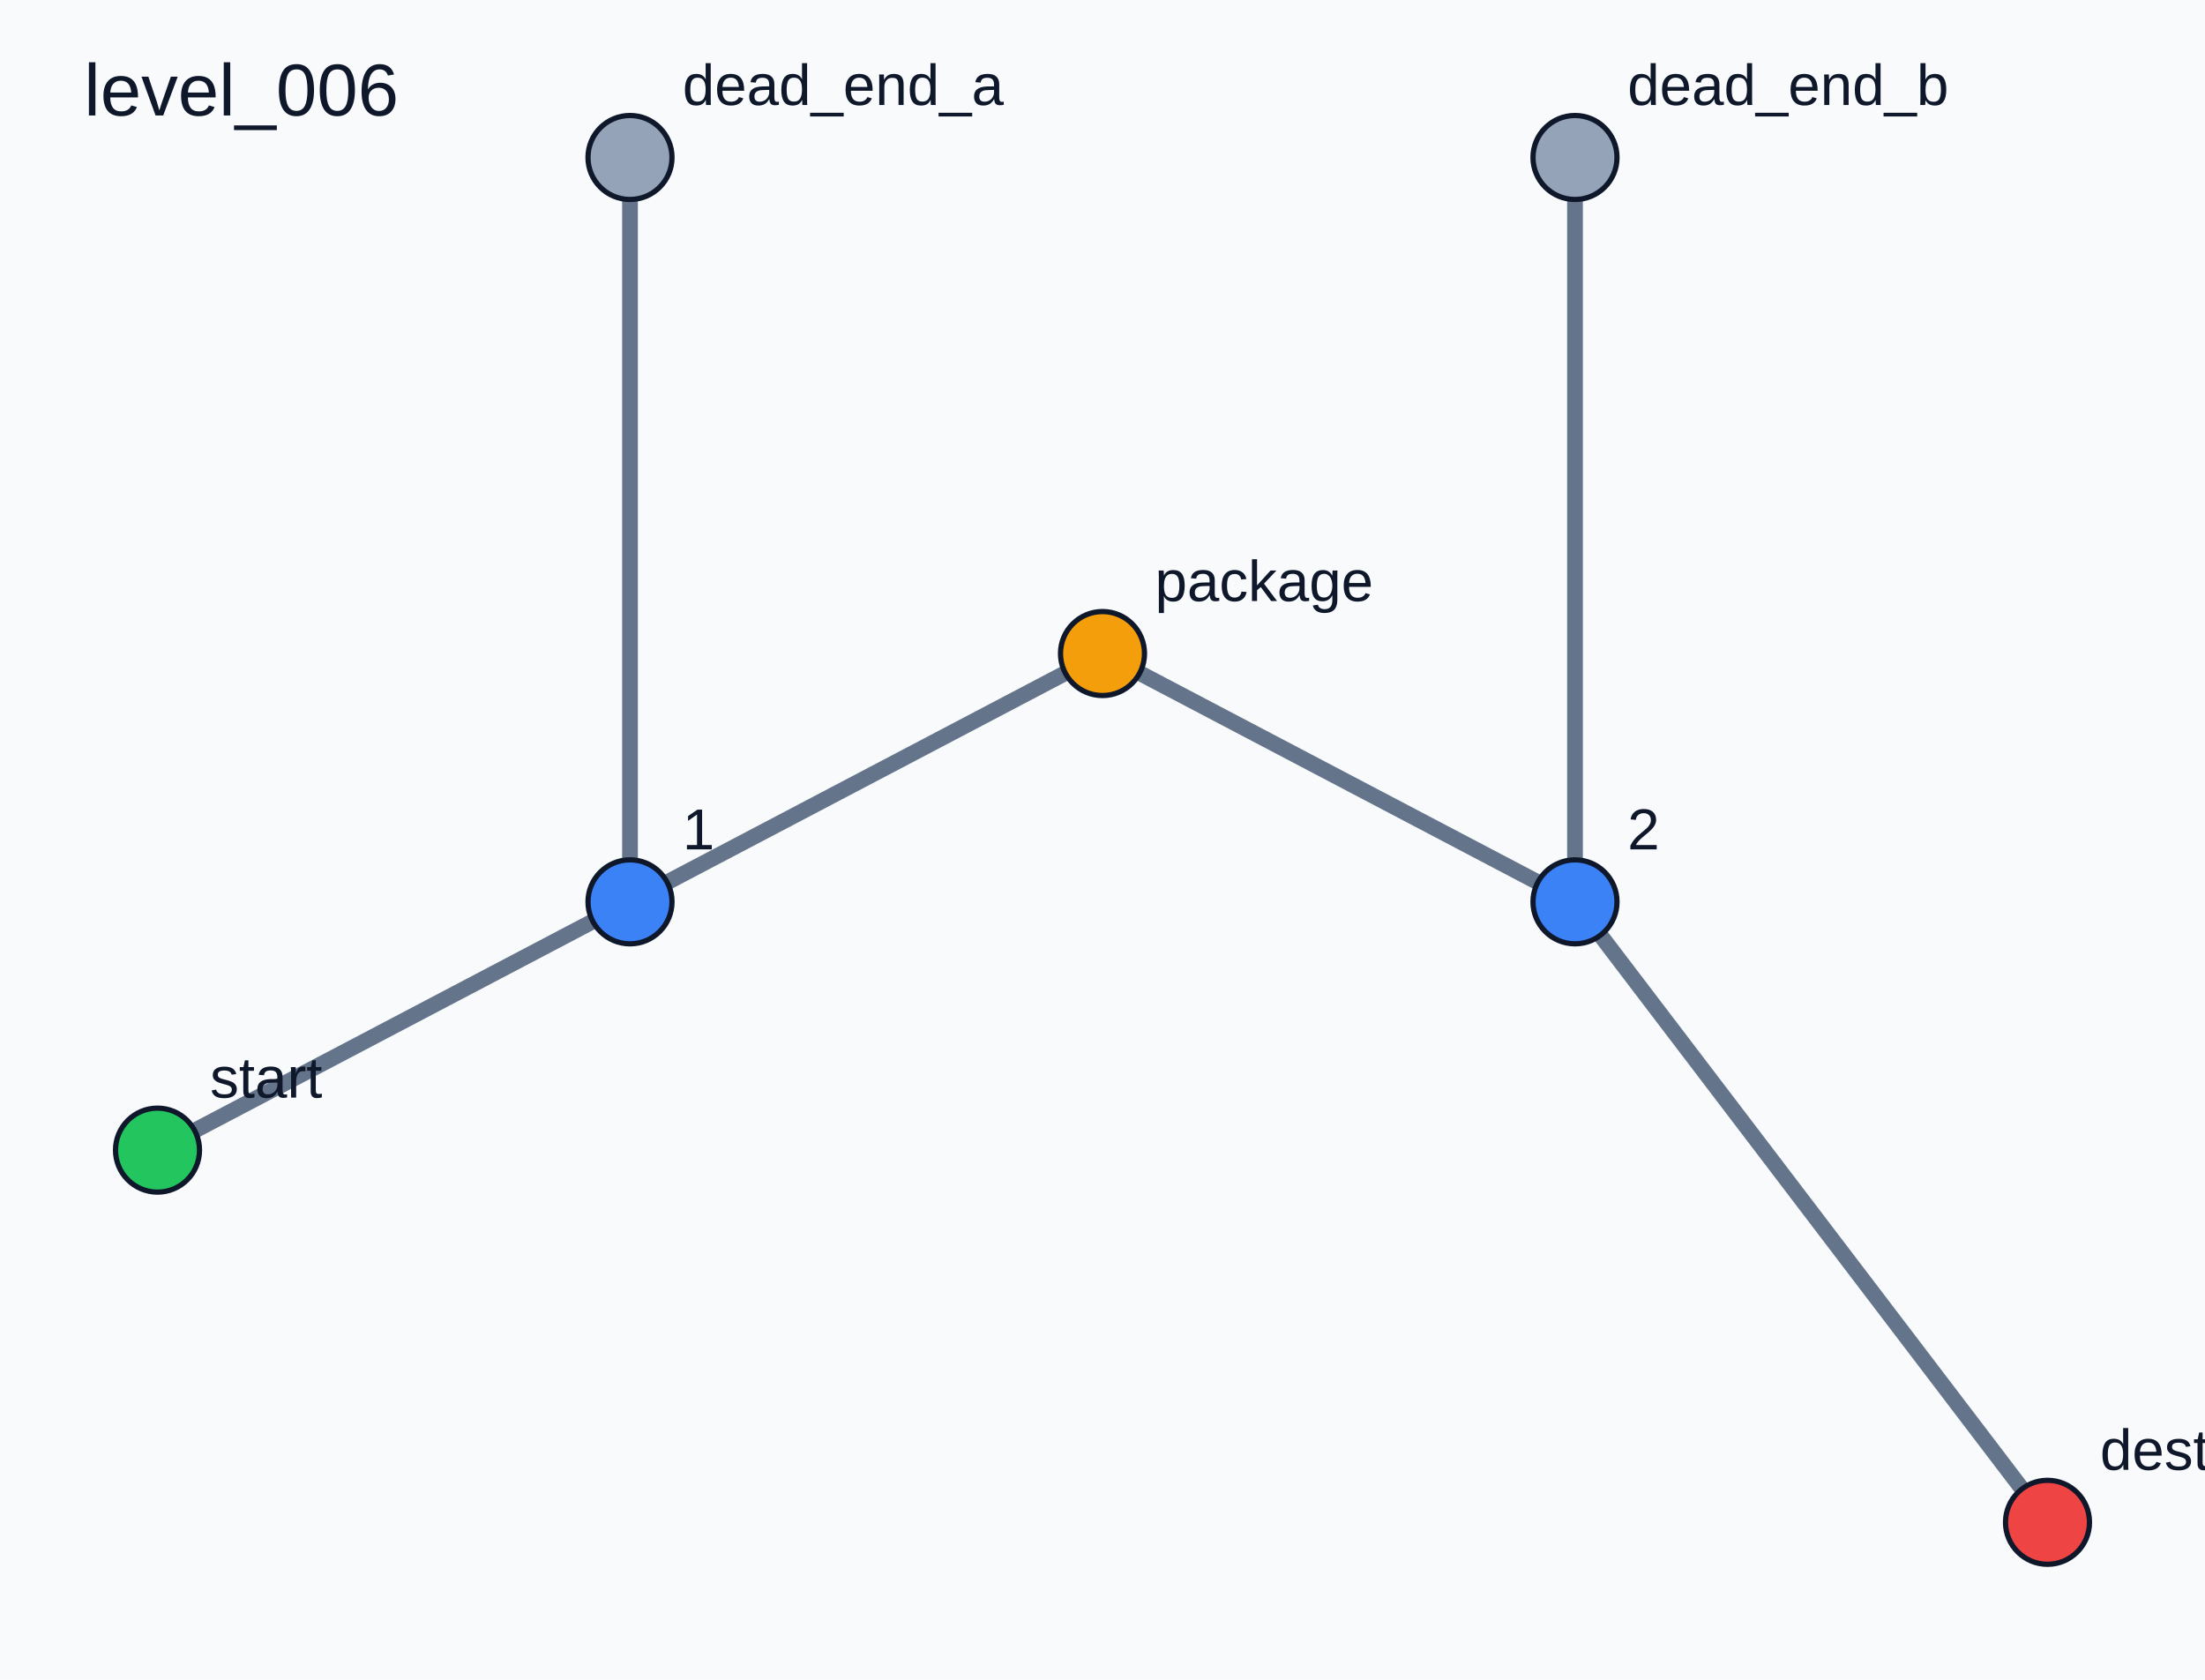
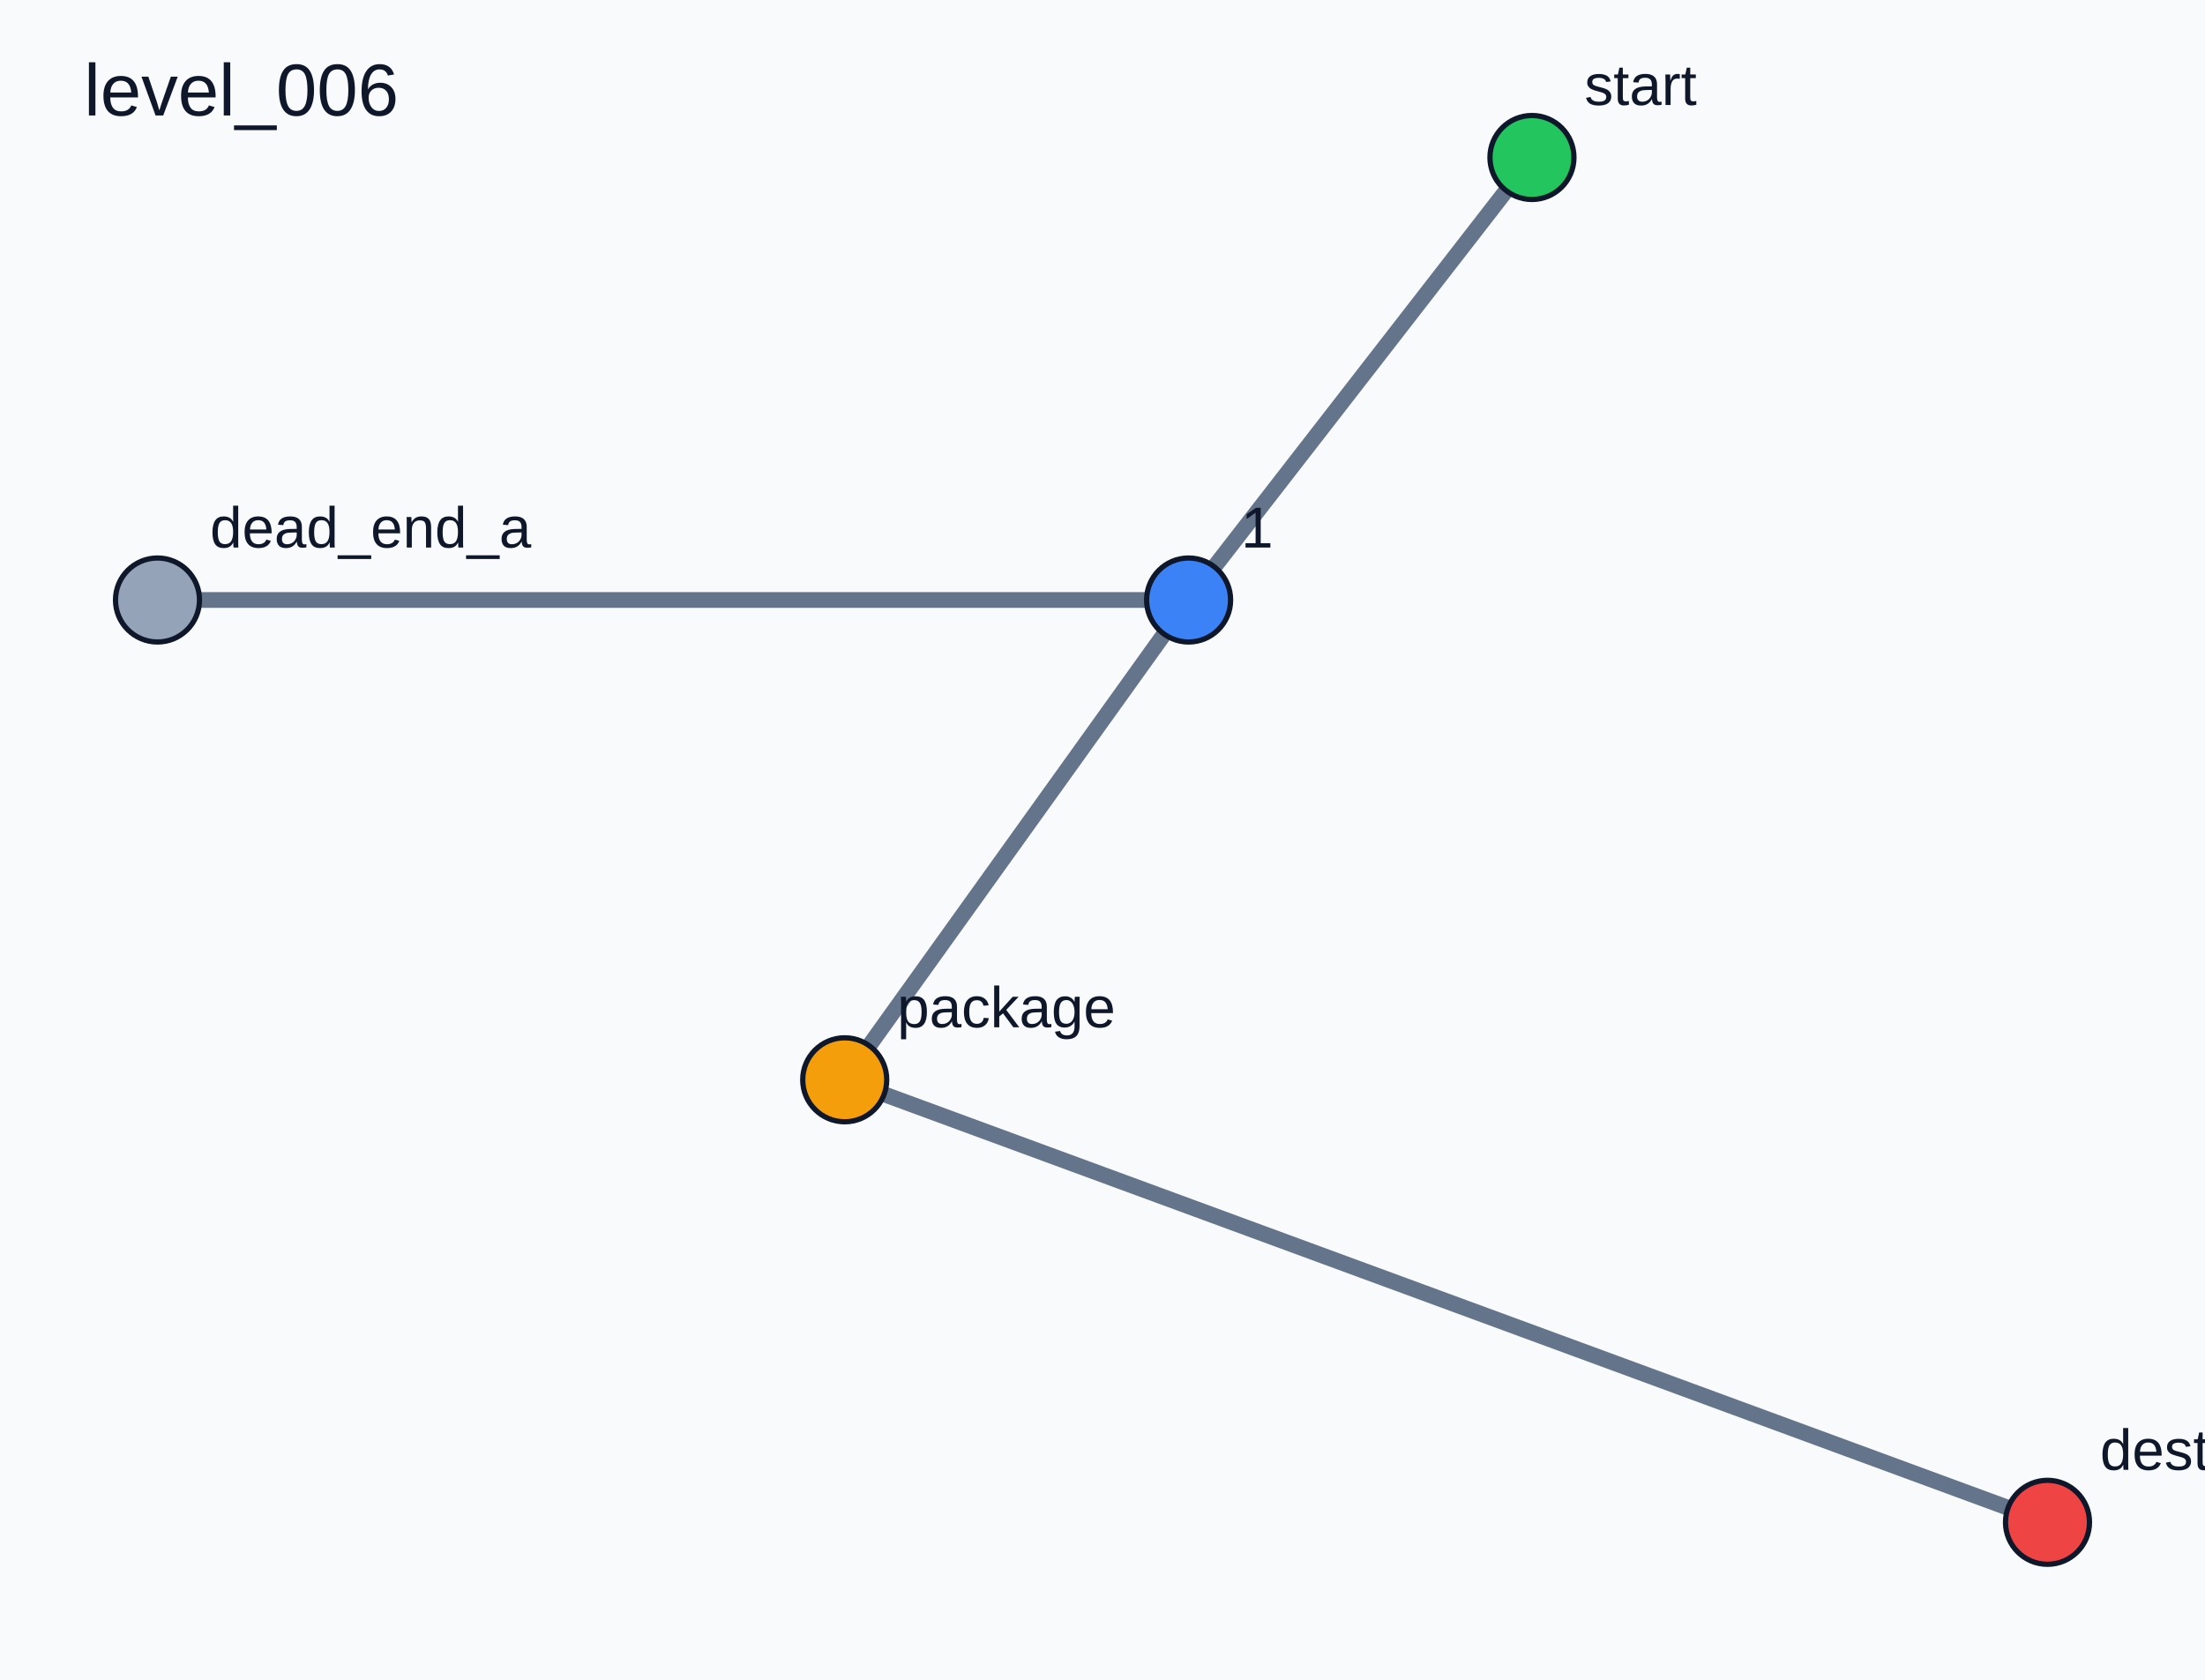
<svg xmlns="http://www.w3.org/2000/svg" width="420" height="320" viewBox="0 0 420 320">
  <rect width="100%" height="100%" fill="#f8fafc" />
  <text x="16" y="22" font-family="Arial" font-size="14" fill="#0f172a">level_006</text>
-   <line x1="30.0" y1="219.1" x2="120.0" y2="171.8" stroke="#64748b" stroke-width="3" />
-   <line x1="120.0" y1="171.8" x2="120.0" y2="30.0" stroke="#64748b" stroke-width="3" />
-   <line x1="120.0" y1="171.8" x2="210.0" y2="124.5" stroke="#64748b" stroke-width="3" />
-   <line x1="210.0" y1="124.5" x2="300.0" y2="171.8" stroke="#64748b" stroke-width="3" />
-   <line x1="300.0" y1="171.8" x2="300.0" y2="30.0" stroke="#64748b" stroke-width="3" />
-   <line x1="300.0" y1="171.8" x2="390.0" y2="290.0" stroke="#64748b" stroke-width="3" />
-   <circle cx="30.0" cy="219.1" r="8" fill="#22c55e" stroke="#0f172a" stroke-width="1" />
-   <text x="40.0" y="209.1" font-family="Arial" font-size="11" fill="#0f172a">start</text>
-   <circle cx="120.0" cy="171.8" r="8" fill="#3b82f6" stroke="#0f172a" stroke-width="1" />
-   <text x="130.0" y="161.8" font-family="Arial" font-size="11" fill="#0f172a">1</text>
-   <circle cx="210.0" cy="124.5" r="8" fill="#f59e0b" stroke="#0f172a" stroke-width="1" />
-   <text x="220.0" y="114.5" font-family="Arial" font-size="11" fill="#0f172a">package</text>
-   <circle cx="300.0" cy="171.8" r="8" fill="#3b82f6" stroke="#0f172a" stroke-width="1" />
-   <text x="310.0" y="161.8" font-family="Arial" font-size="11" fill="#0f172a">2</text>
+   <line x1="291.8" y1="30.0" x2="226.4" y2="114.3" stroke="#64748b" stroke-width="3" />
+   <line x1="226.4" y1="114.3" x2="30.0" y2="114.3" stroke="#64748b" stroke-width="3" />
+   <line x1="226.4" y1="114.3" x2="160.9" y2="205.7" stroke="#64748b" stroke-width="3" />
+   <line x1="160.9" y1="205.7" x2="390.0" y2="290.0" stroke="#64748b" stroke-width="3" />
+   <circle cx="291.8" cy="30.0" r="8" fill="#22c55e" stroke="#0f172a" stroke-width="1" />
+   <text x="301.8" y="20.0" font-family="Arial" font-size="11" fill="#0f172a">start</text>
+   <circle cx="226.4" cy="114.3" r="8" fill="#3b82f6" stroke="#0f172a" stroke-width="1" />
+   <text x="236.4" y="104.3" font-family="Arial" font-size="11" fill="#0f172a">1</text>
+   <circle cx="160.9" cy="205.7" r="8" fill="#f59e0b" stroke="#0f172a" stroke-width="1" />
+   <text x="170.9" y="195.7" font-family="Arial" font-size="11" fill="#0f172a">package</text>
  <circle cx="390.0" cy="290.0" r="8" fill="#ef4444" stroke="#0f172a" stroke-width="1" />
  <text x="400.0" y="280.0" font-family="Arial" font-size="11" fill="#0f172a">destination</text>
-   <circle cx="120.0" cy="30.0" r="8" fill="#94a3b8" stroke="#0f172a" stroke-width="1" />
-   <text x="130.0" y="20.0" font-family="Arial" font-size="11" fill="#0f172a">dead_end_a</text>
-   <circle cx="300.0" cy="30.0" r="8" fill="#94a3b8" stroke="#0f172a" stroke-width="1" />
-   <text x="310.0" y="20.0" font-family="Arial" font-size="11" fill="#0f172a">dead_end_b</text>
+   <circle cx="30.0" cy="114.3" r="8" fill="#94a3b8" stroke="#0f172a" stroke-width="1" />
+   <text x="40.0" y="104.3" font-family="Arial" font-size="11" fill="#0f172a">dead_end_a</text>
</svg>
